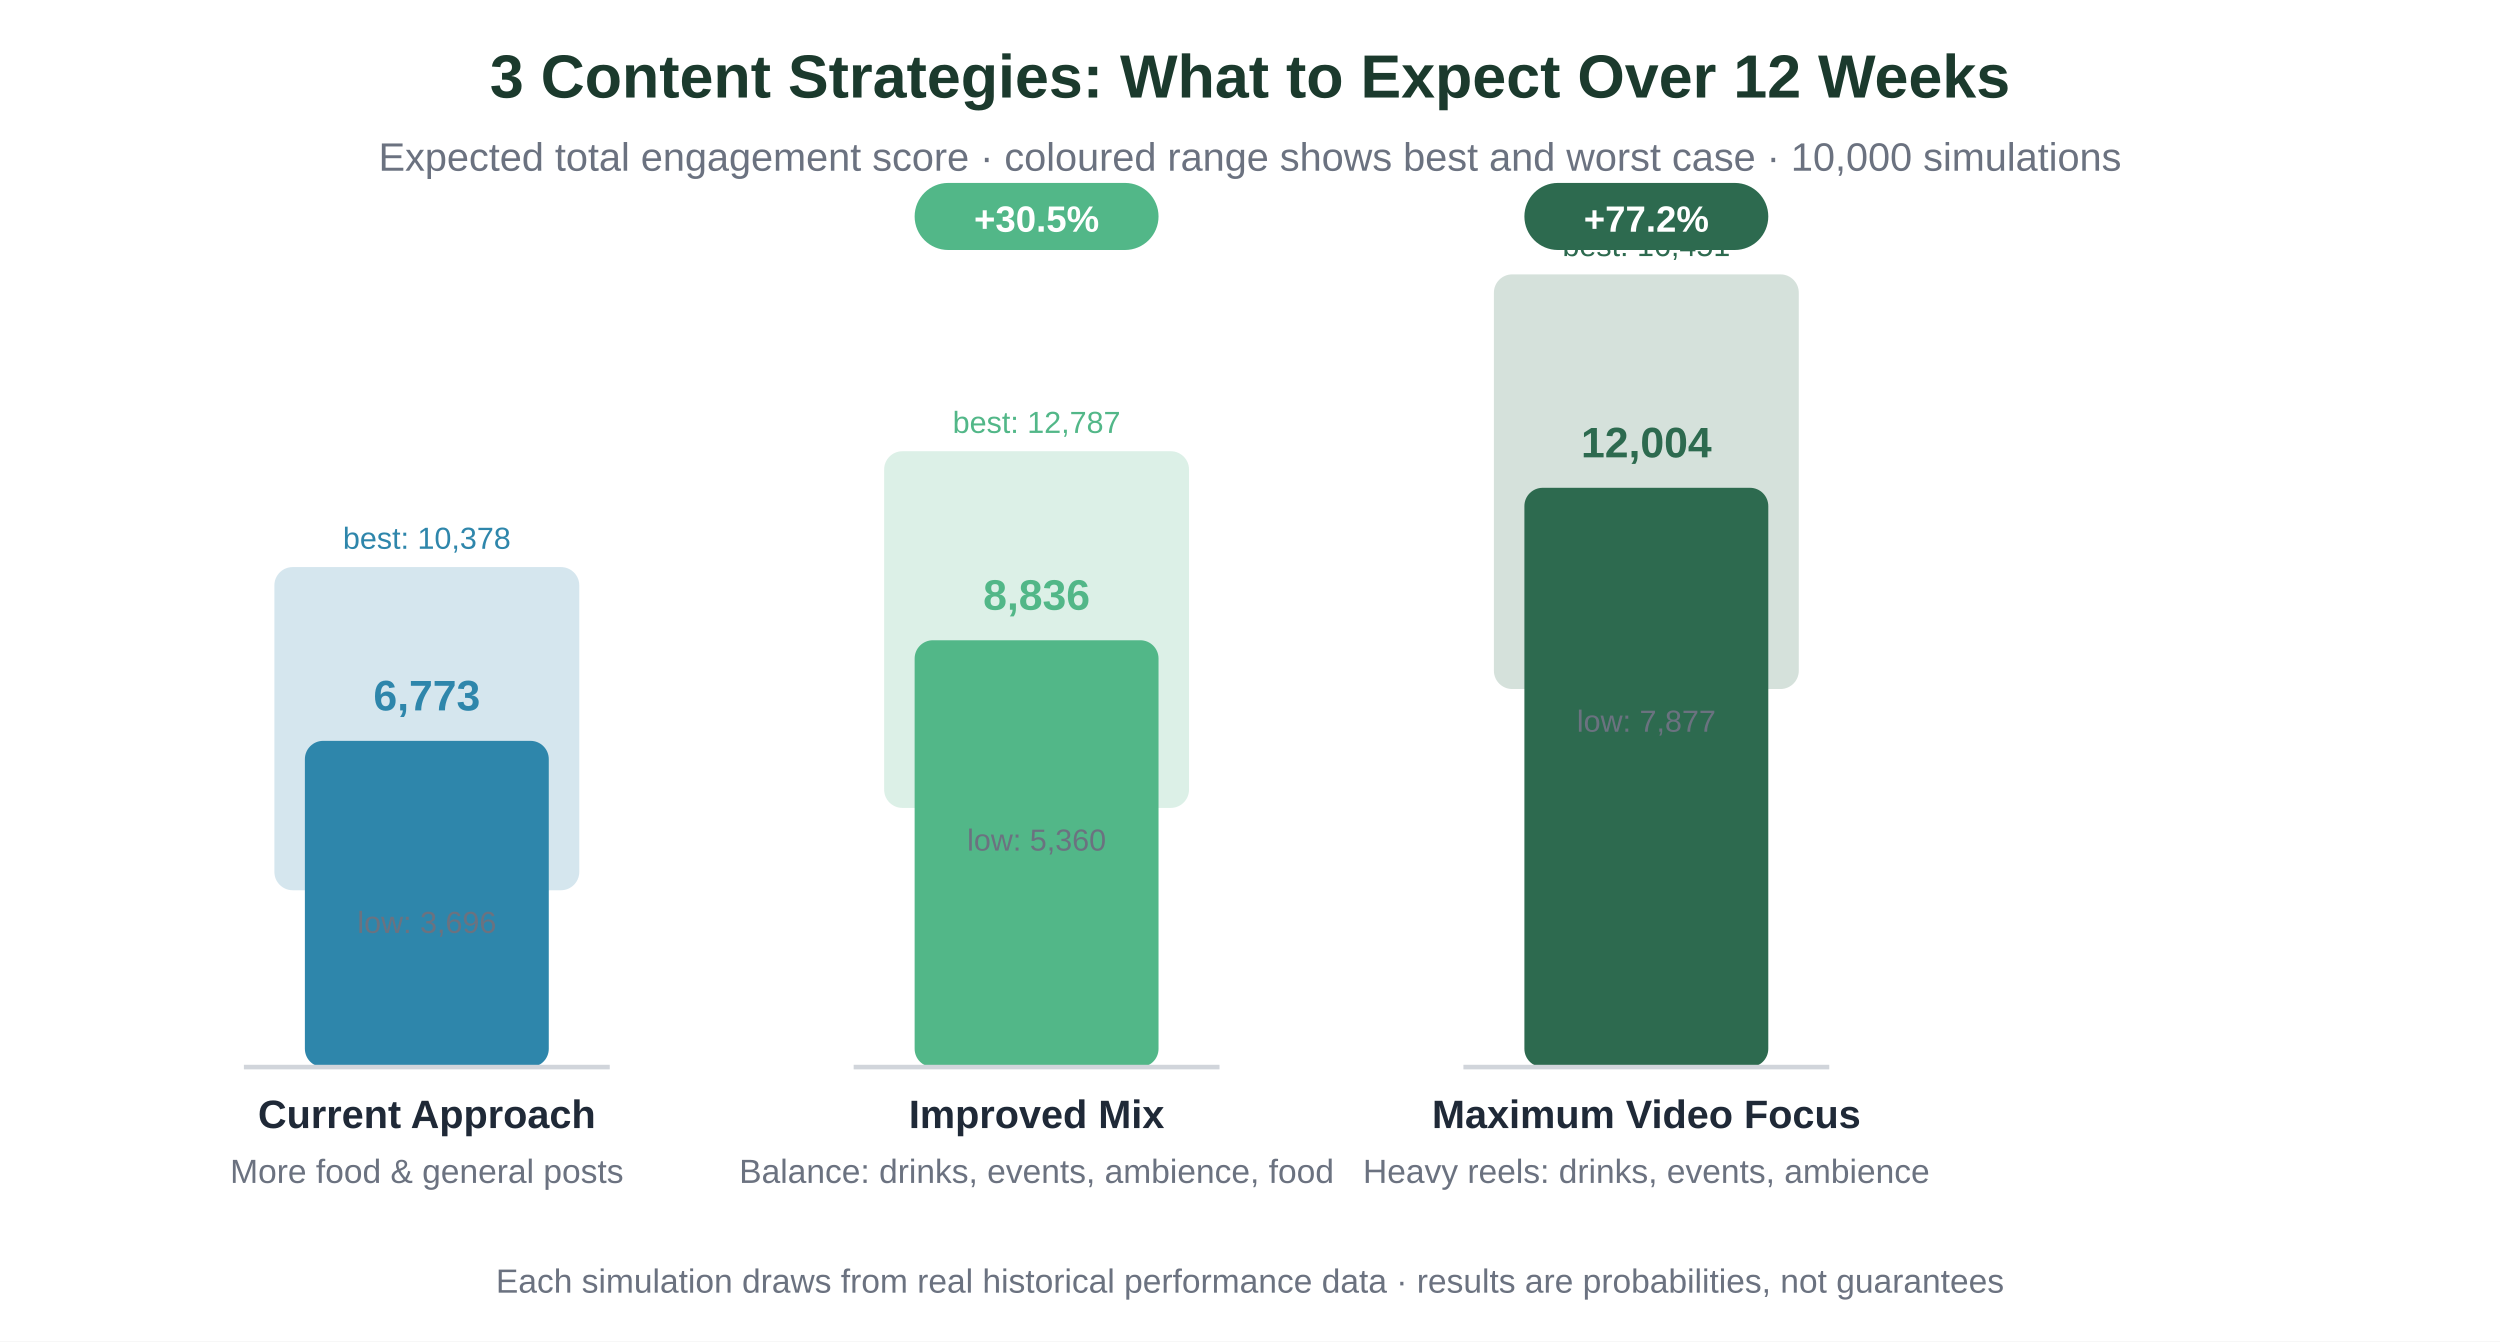
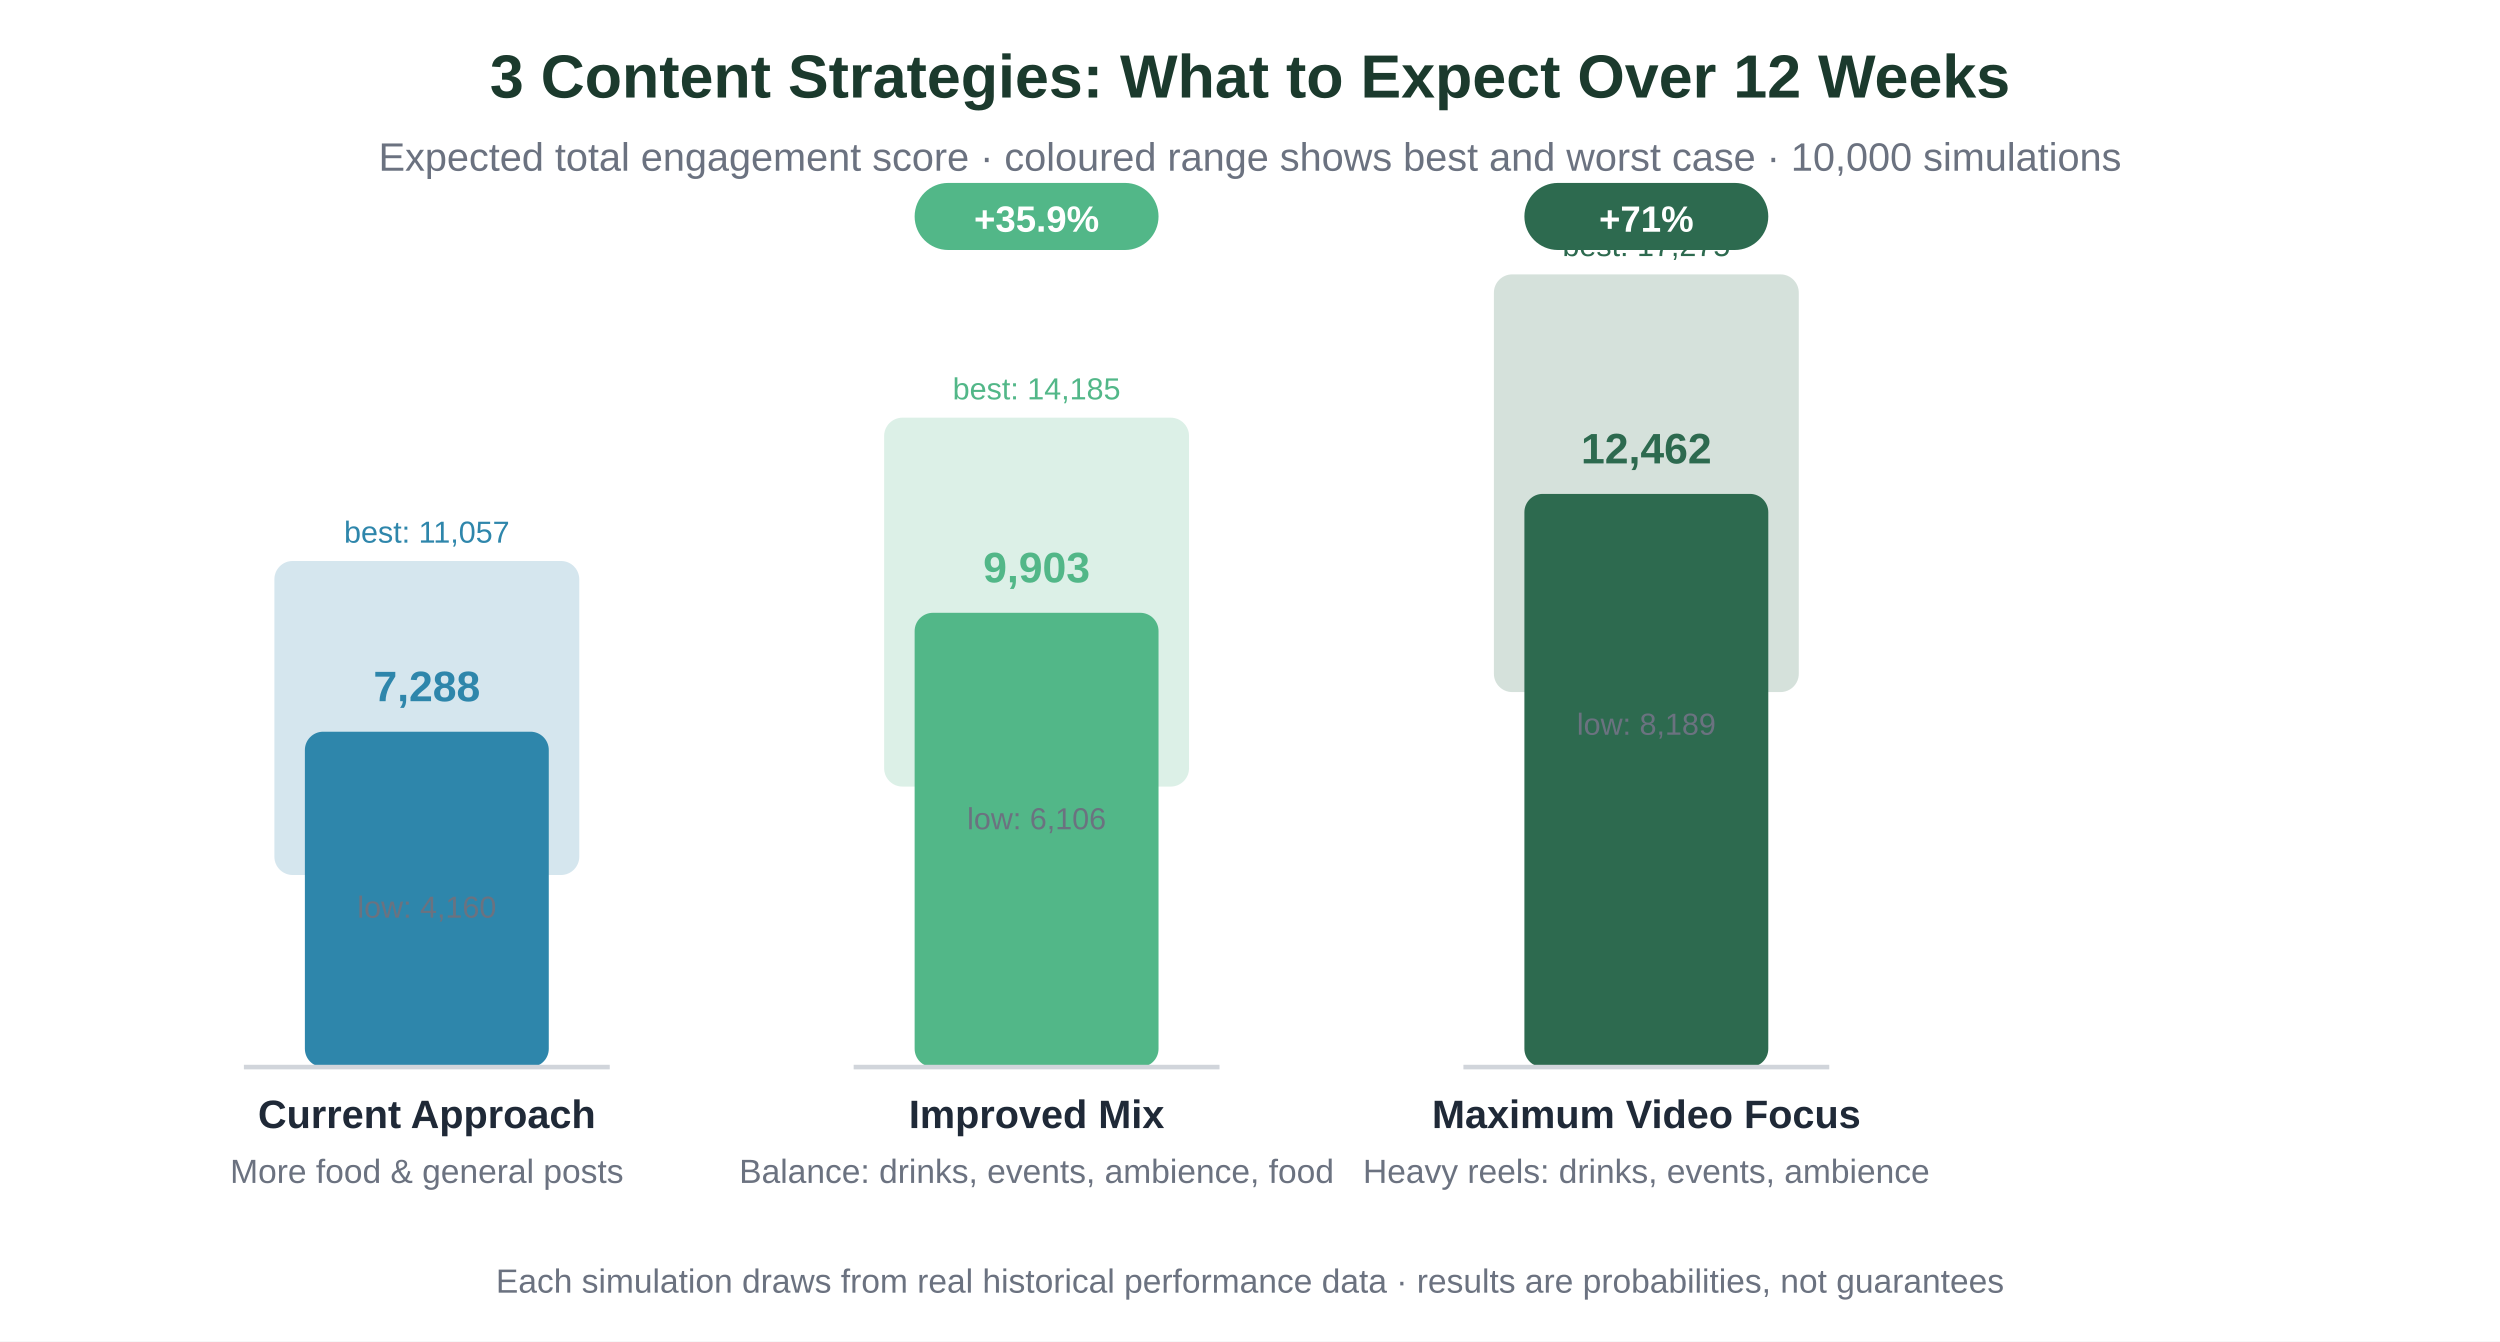
<svg xmlns="http://www.w3.org/2000/svg" width="820" height="440" viewBox="0 0 820 440" role="img" aria-label="Three content strategy scenarios">
  <rect width="100%" height="100%" fill="#FFFFFF" />
  <text x="410" y="32" font-family="Arial, Helvetica, sans-serif" font-size="20" font-weight="bold" fill="#1B3A2D" text-anchor="middle">3 Content Strategies: What to Expect Over 12 Weeks</text>
  <text x="410" y="56" font-family="Arial, Helvetica, sans-serif" font-size="13" font-weight="normal" fill="#6B7280" text-anchor="middle">Expected total engagement score · coloured range shows best and worst case · 10,000 simulations</text>
-   <rect x="90" y="186" width="100" height="106" fill="#2E86AB33" rx="6" />
-   <rect x="100" y="243" width="80" height="107" fill="#2E86AB" rx="6" />
-   <text x="140" y="233" font-family="Arial, Helvetica, sans-serif" font-size="14" font-weight="bold" fill="#2E86AB" text-anchor="middle">6,773</text>
+   <rect x="90" y="184" width="100" height="103" fill="#2E86AB33" rx="6" />
+   <rect x="100" y="240" width="80" height="110" fill="#2E86AB" rx="6" />
+   <text x="140" y="230" font-family="Arial, Helvetica, sans-serif" font-size="14" font-weight="bold" fill="#2E86AB" text-anchor="middle">7,288</text>
  <text x="140" y="370" font-family="Arial, Helvetica, sans-serif" font-size="13" font-weight="bold" fill="#1F2937" text-anchor="middle">Current Approach</text>
  <text x="140" y="388" font-family="Arial, Helvetica, sans-serif" font-size="11" font-weight="normal" fill="#6B7280" text-anchor="middle">More food &amp; general posts</text>
-   <text x="140" y="180" font-family="Arial, Helvetica, sans-serif" font-size="10" font-weight="normal" fill="#2E86AB" text-anchor="middle">best: 10,378</text>
-   <text x="140" y="306" font-family="Arial, Helvetica, sans-serif" font-size="10" font-weight="normal" fill="#6B7280" text-anchor="middle">low: 3,696</text>
+   <text x="140" y="178" font-family="Arial, Helvetica, sans-serif" font-size="10" font-weight="normal" fill="#2E86AB" text-anchor="middle">best: 11,057</text>
+   <text x="140" y="301" font-family="Arial, Helvetica, sans-serif" font-size="10" font-weight="normal" fill="#6B7280" text-anchor="middle">low: 4,160</text>
  <line x1="80" y1="350" x2="200" y2="350" stroke="#D1D5DB" stroke-width="1.5" />
-   <rect x="290" y="148" width="100" height="117" fill="#52B78833" rx="6" />
-   <rect x="300" y="210" width="80" height="140" fill="#52B788" rx="6" />
-   <text x="340" y="200" font-family="Arial, Helvetica, sans-serif" font-size="14" font-weight="bold" fill="#52B788" text-anchor="middle">8,836</text>
+   <rect x="290" y="137" width="100" height="121" fill="#52B78833" rx="6" />
+   <rect x="300" y="201" width="80" height="149" fill="#52B788" rx="6" />
+   <text x="340" y="191" font-family="Arial, Helvetica, sans-serif" font-size="14" font-weight="bold" fill="#52B788" text-anchor="middle">9,903</text>
  <text x="340" y="370" font-family="Arial, Helvetica, sans-serif" font-size="13" font-weight="bold" fill="#1F2937" text-anchor="middle">Improved Mix</text>
  <text x="340" y="388" font-family="Arial, Helvetica, sans-serif" font-size="11" font-weight="normal" fill="#6B7280" text-anchor="middle">Balance: drinks, events, ambience, food</text>
  <rect x="300" y="60" width="80" height="22" fill="#52B788" rx="11" />
-   <text x="340" y="76" font-family="Arial, Helvetica, sans-serif" font-size="12" fill="white" text-anchor="middle" font-weight="bold">+30.5%</text>
-   <text x="340" y="142" font-family="Arial, Helvetica, sans-serif" font-size="10" font-weight="normal" fill="#52B788" text-anchor="middle">best: 12,787</text>
-   <text x="340" y="279" font-family="Arial, Helvetica, sans-serif" font-size="10" font-weight="normal" fill="#6B7280" text-anchor="middle">low: 5,360</text>
+   <text x="340" y="76" font-family="Arial, Helvetica, sans-serif" font-size="12" fill="white" text-anchor="middle" font-weight="bold">+35.9%</text>
+   <text x="340" y="131" font-family="Arial, Helvetica, sans-serif" font-size="10" font-weight="normal" fill="#52B788" text-anchor="middle">best: 14,185</text>
+   <text x="340" y="272" font-family="Arial, Helvetica, sans-serif" font-size="10" font-weight="normal" fill="#6B7280" text-anchor="middle">low: 6,106</text>
  <line x1="280" y1="350" x2="400" y2="350" stroke="#D1D5DB" stroke-width="1.5" />
-   <rect x="490" y="90" width="100" height="136" fill="#2D6A4F33" rx="6" />
-   <rect x="500" y="160" width="80" height="190" fill="#2D6A4F" rx="6" />
-   <text x="540" y="150" font-family="Arial, Helvetica, sans-serif" font-size="14" font-weight="bold" fill="#2D6A4F" text-anchor="middle">12,004</text>
+   <rect x="490" y="90" width="100" height="137" fill="#2D6A4F33" rx="6" />
+   <rect x="500" y="162" width="80" height="188" fill="#2D6A4F" rx="6" />
+   <text x="540" y="152" font-family="Arial, Helvetica, sans-serif" font-size="14" font-weight="bold" fill="#2D6A4F" text-anchor="middle">12,462</text>
  <text x="540" y="370" font-family="Arial, Helvetica, sans-serif" font-size="13" font-weight="bold" fill="#1F2937" text-anchor="middle">Maximum Video Focus</text>
  <text x="540" y="388" font-family="Arial, Helvetica, sans-serif" font-size="11" font-weight="normal" fill="#6B7280" text-anchor="middle">Heavy reels: drinks, events, ambience</text>
  <rect x="500" y="60" width="80" height="22" fill="#2D6A4F" rx="11" />
-   <text x="540" y="76" font-family="Arial, Helvetica, sans-serif" font-size="12" fill="white" text-anchor="middle" font-weight="bold">+77.2%</text>
-   <text x="540" y="84" font-family="Arial, Helvetica, sans-serif" font-size="10" font-weight="normal" fill="#2D6A4F" text-anchor="middle">best: 16,451</text>
-   <text x="540" y="240" font-family="Arial, Helvetica, sans-serif" font-size="10" font-weight="normal" fill="#6B7280" text-anchor="middle">low: 7,877</text>
+   <text x="540" y="76" font-family="Arial, Helvetica, sans-serif" font-size="12" fill="white" text-anchor="middle" font-weight="bold">+71%</text>
+   <text x="540" y="84" font-family="Arial, Helvetica, sans-serif" font-size="10" font-weight="normal" fill="#2D6A4F" text-anchor="middle">best: 17,275</text>
+   <text x="540" y="241" font-family="Arial, Helvetica, sans-serif" font-size="10" font-weight="normal" fill="#6B7280" text-anchor="middle">low: 8,189</text>
  <line x1="480" y1="350" x2="600" y2="350" stroke="#D1D5DB" stroke-width="1.5" />
  <text x="410" y="424" font-family="Arial, Helvetica, sans-serif" font-size="11" font-weight="normal" fill="#6B7280" text-anchor="middle">Each simulation draws from real historical performance data · results are probabilities, not guarantees</text>
</svg>
